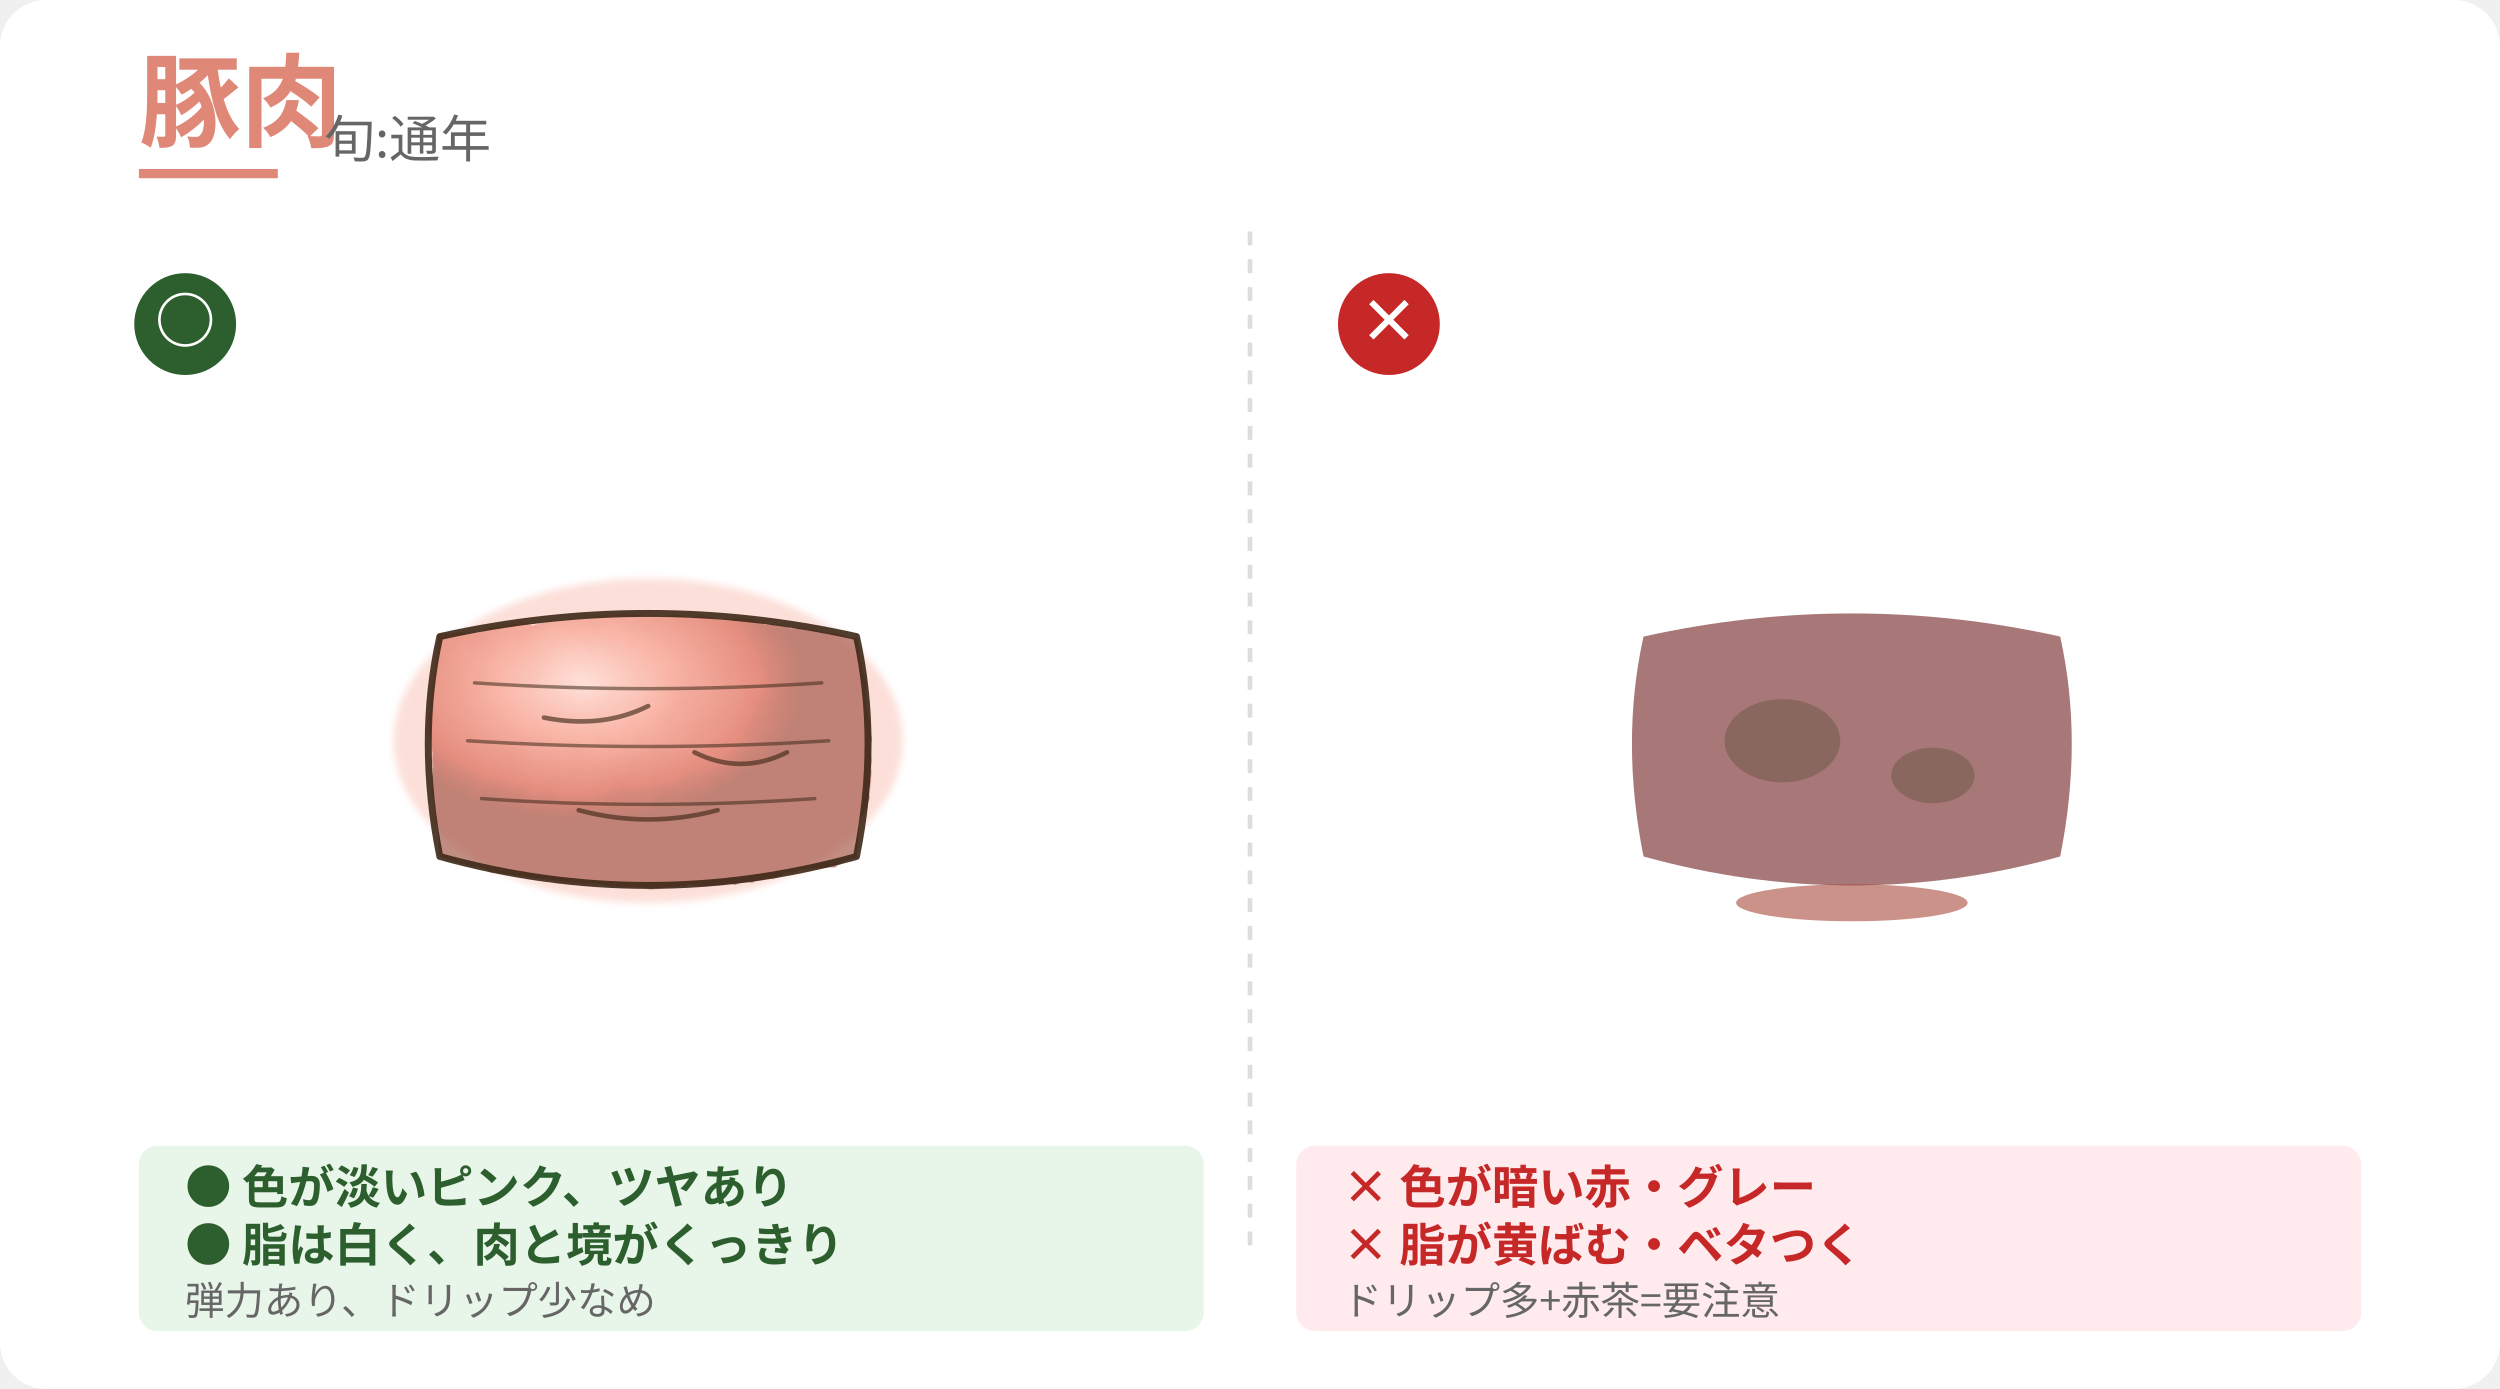
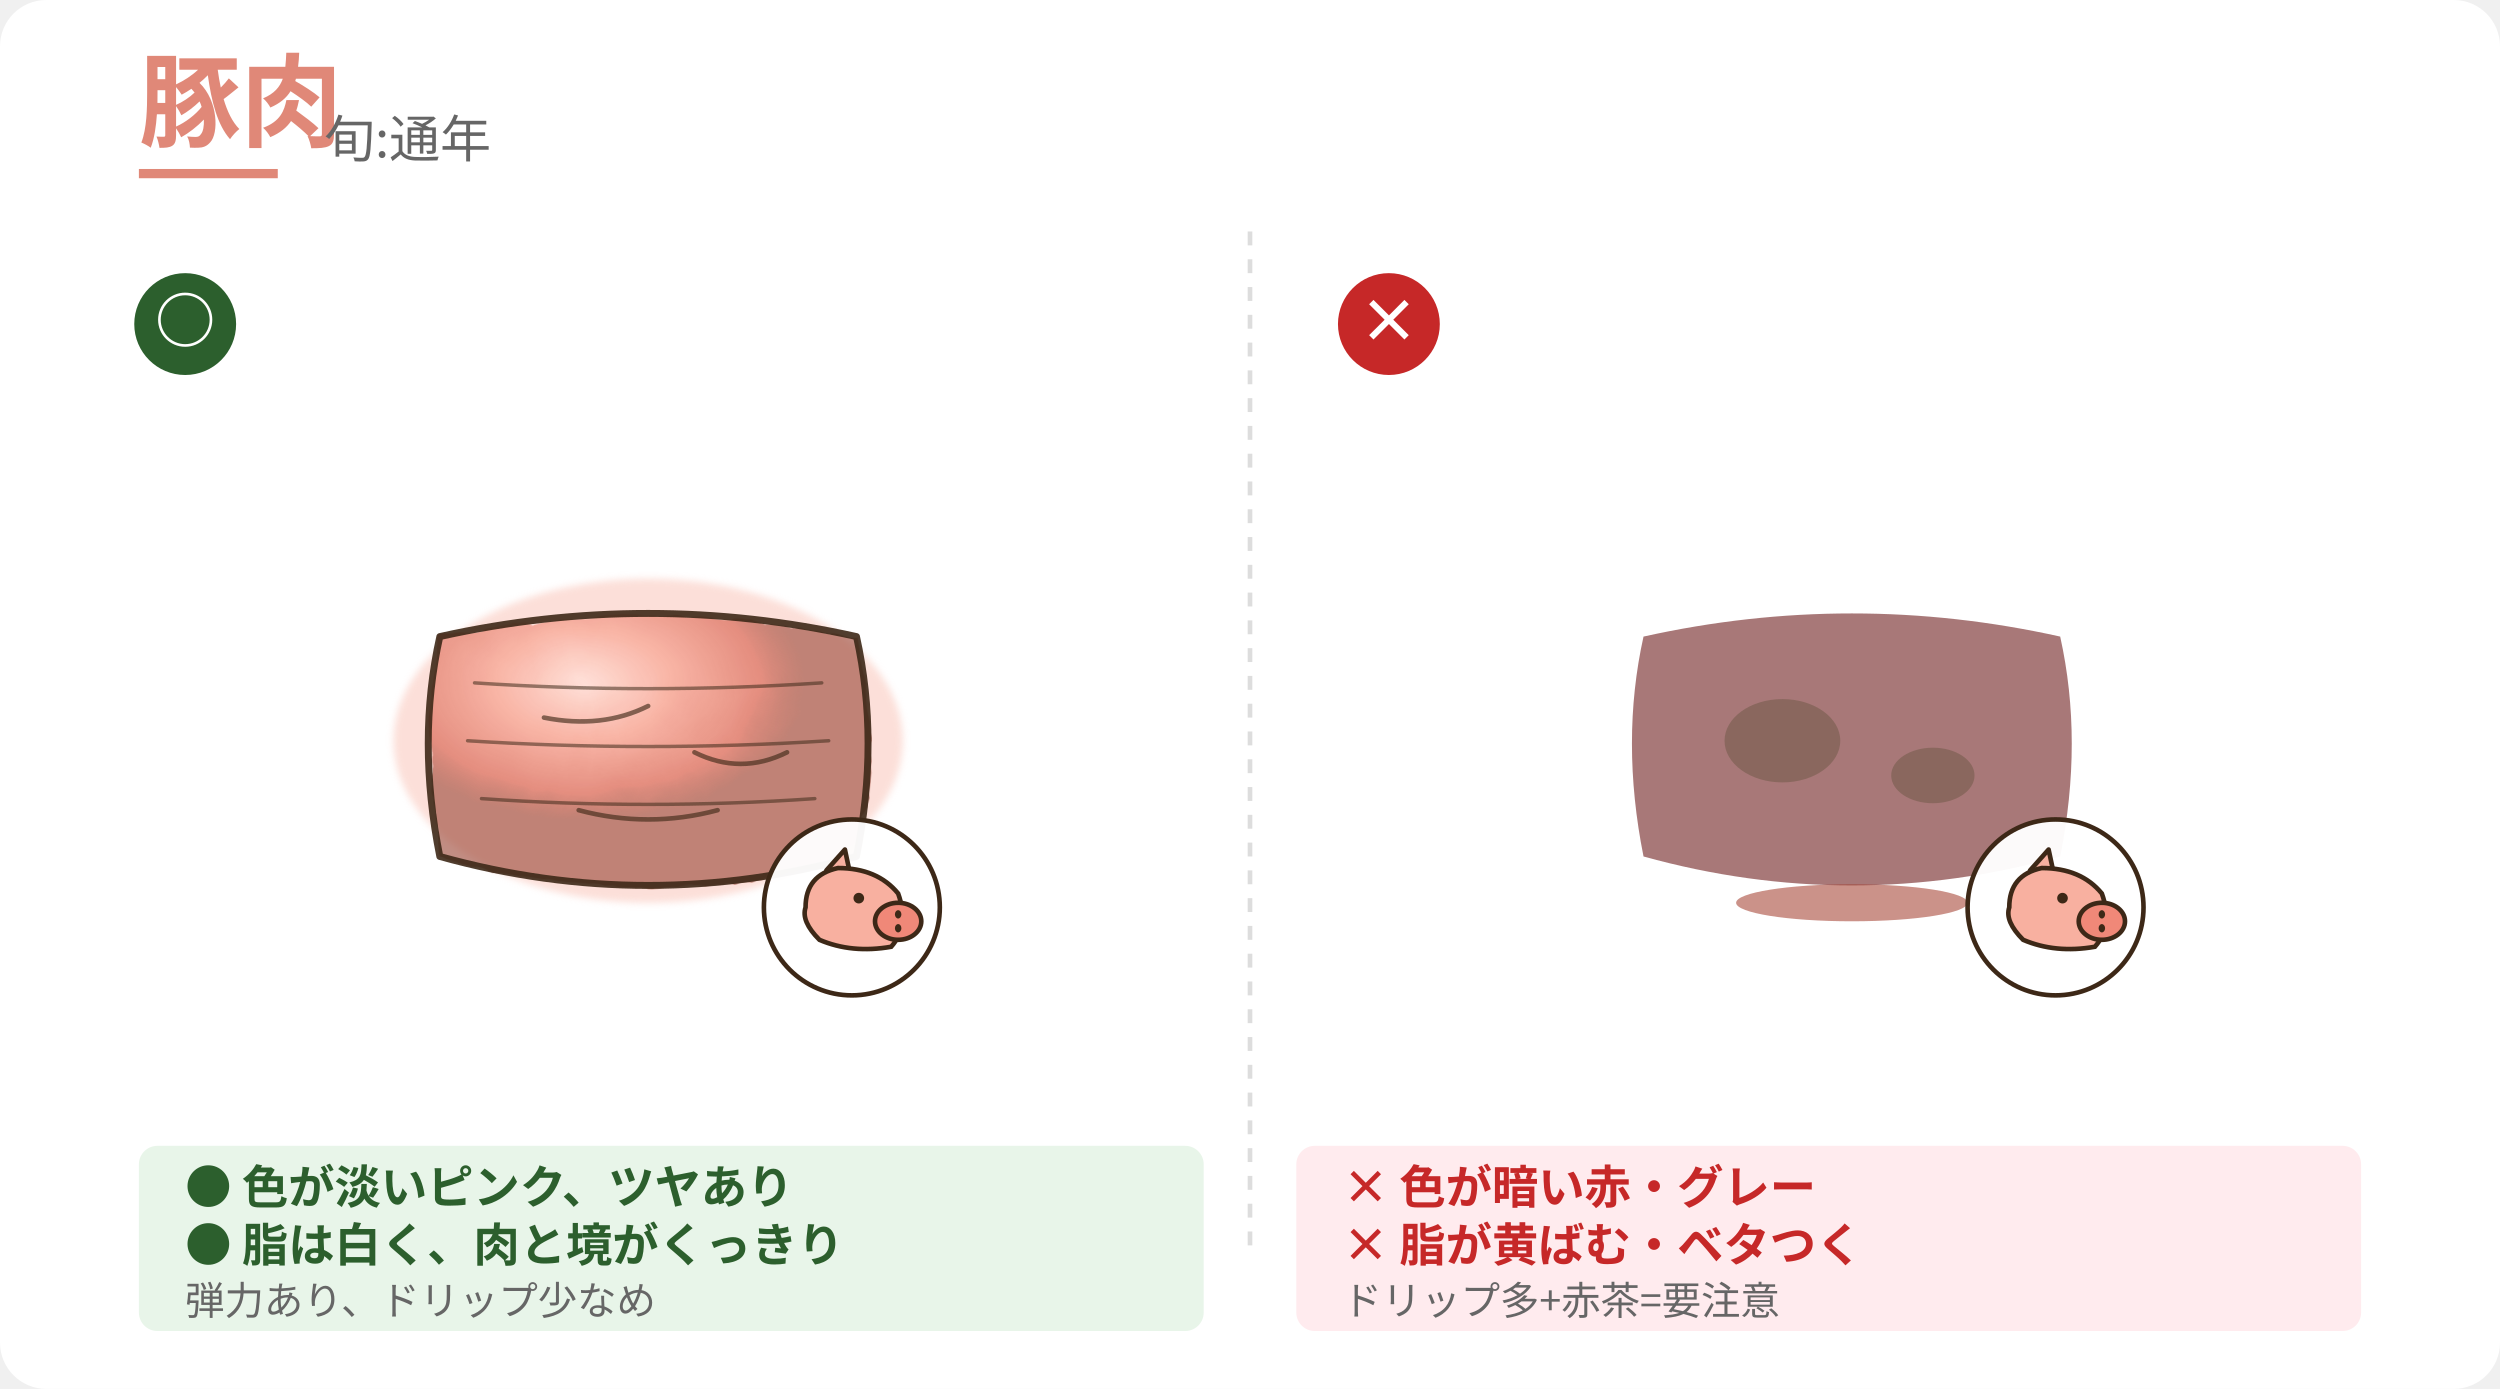
<svg xmlns="http://www.w3.org/2000/svg" viewBox="0 0 1080 600" font-family="Noto Sans CJK JP, sans-serif">
  <rect width="1080" height="600" fill="#FFFFFF" rx="20" />
  <text x="60" y="60" font-size="44" font-weight="900" fill="#E08878">豚肉</text>
  <line x1="60" y1="75" x2="120" y2="75" stroke="#E08878" stroke-width="4" />
  <text x="140" y="68" font-size="22" fill="#666">旬:通年</text>
  <line x1="540" y1="100" x2="540" y2="540" stroke="#DDD" stroke-width="2" stroke-dasharray="6,6" />
  <g transform="translate(280, 320)">
    <circle cx="-200" cy="-180" r="22" fill="#2C5F2D" />
    <text x="-200" y="-172" font-size="26" font-weight="900" fill="white" text-anchor="middle">○</text>
    <defs>
      <radialGradient id="wcBodyPork" cx="35%" cy="25%">
        <stop offset="0%" stop-color="#FFE0D8" stop-opacity="0.95" />
        <stop offset="40%" stop-color="#F8B0A0" stop-opacity="0.9" />
        <stop offset="80%" stop-color="#E08070" stop-opacity="0.85" />
        <stop offset="100%" stop-color="#A05040" stop-opacity="0.65" />
      </radialGradient>
      <radialGradient id="wcLeafPork" cx="50%" cy="20%">
        <stop offset="0%" stop-color="#9BCB7A" stop-opacity="0.9" />
        <stop offset="60%" stop-color="#5D8F3D" stop-opacity="0.7" />
        <stop offset="100%" stop-color="#2C5F2D" stop-opacity="0.5" />
      </radialGradient>
      <filter id="wcRoughPork" x="-10%" y="-10%" width="120%" height="120%">
        <feTurbulence baseFrequency="0.04" numOctaves="3" seed="167" />
        <feDisplacementMap in="SourceGraphic" scale="4" />
      </filter>
      <filter id="wcBlurPork">
        <feGaussianBlur stdDeviation="1.5" />
      </filter>
    </defs>
    <g filter="url(#wcBlurPork)" opacity="0.4">
      <ellipse cx="0" cy="0" rx="110" ry="70" fill="#F8B0A0" />
    </g>
    <g filter="url(#wcRoughPork)">
      <path d="M -90 -45 Q -100 0 -90 50 Q 0 75 90 50 Q 100 0 90 -45 Q 0 -65 -90 -45 Z" fill="url(#wcBodyPork)" />
    </g>
    <g stroke="#3D2817" stroke-width="3" fill="none" stroke-linecap="round" stroke-linejoin="round" opacity="0.9">
      <path d="M -90 -45 Q -100 0 -90 50 Q 0 75 90 50 Q 100 0 90 -45 Q 0 -65 -90 -45 Z" />
      <path d="M -75 -25 Q 0 -20 75 -25" opacity="0.6" stroke-width="1.5" />
      <path d="M -78 0 Q 0 5 78 0" opacity="0.6" stroke-width="1.5" />
      <path d="M -72 25 Q 0 30 72 25" opacity="0.6" stroke-width="1.5" />
      <path d="M -45 -10 Q -20 -5 0 -15" opacity="0.7" stroke-width="2" />
      <path d="M 20 5 Q 40 15 60 5" opacity="0.7" stroke-width="2" />
      <path d="M -30 30 Q 0 38 30 30" opacity="0.7" stroke-width="2" />
    </g>
+     <g transform="translate(88, 72)" data-icon="pork">
+       <circle cx="0" cy="0" r="38" fill="#FFFFFF" fill-opacity="0.96" stroke="#3D2817" stroke-width="2" />
+       <path d="M -11 -16 L -3 -25 L 0 -11 Z" fill="#F8B0A0" stroke="#3D2817" stroke-width="2" stroke-linejoin="round" />
+       <path d="M -20 0 Q -20 -14 -6 -17 Q 11 -17 20 -6 Q 25 8 17 17 Q 0 20 -14 14 Q -22 6 -20 0 Z" fill="#F8B0A0" stroke="#3D2817" stroke-width="2" />
+       <ellipse cx="20" cy="6" rx="10" ry="8" fill="#F08878" stroke="#3D2817" stroke-width="2" />
+       <ellipse cx="20" cy="3" rx="1.4" ry="1.8" fill="#3D2817" />
+       <ellipse cx="20" cy="9" rx="1.4" ry="1.8" fill="#3D2817" />
+       <circle cx="3" cy="-4" r="2.3" fill="#3D2817" />
+     </g>
  </g>
  <g transform="translate(800, 320)">
    <circle cx="-200" cy="-180" r="22" fill="#C62828" />
    <text x="-200" y="-172" font-size="26" font-weight="900" fill="white" text-anchor="middle">×</text>
    <path d="M -90 -45 Q -100 0 -90 50 Q 0 75 90 50 Q 100 0 90 -45 Q 0 -65 -90 -45 Z" fill="#A87878" />
    <ellipse cx="-30" cy="0" rx="25" ry="18" fill="#5D4E37" opacity="0.4" />
    <ellipse cx="35" cy="15" rx="18" ry="12" fill="#5D4E37" opacity="0.4" />
    <ellipse cx="0" cy="70" rx="50" ry="8" fill="#A03828" opacity="0.55" />
+     <g transform="translate(88, 72)" data-icon="pork">
+       <circle cx="0" cy="0" r="38" fill="#FFFFFF" fill-opacity="0.96" stroke="#3D2817" stroke-width="2" />
+       <path d="M -11 -16 L -3 -25 L 0 -11 Z" fill="#F8B0A0" stroke="#3D2817" stroke-width="2" stroke-linejoin="round" />
+       <path d="M -20 0 Q -20 -14 -6 -17 Q 11 -17 20 -6 Q 25 8 17 17 Q 0 20 -14 14 Q -22 6 -20 0 Z" fill="#F8B0A0" stroke="#3D2817" stroke-width="2" />
+       <ellipse cx="20" cy="6" rx="10" ry="8" fill="#F08878" stroke="#3D2817" stroke-width="2" />
+       <ellipse cx="20" cy="3" rx="1.4" ry="1.8" fill="#3D2817" />
+       <ellipse cx="20" cy="9" rx="1.4" ry="1.8" fill="#3D2817" />
+       <circle cx="3" cy="-4" r="2.3" fill="#3D2817" />
+     </g>
  </g>
  <g font-size="20" fill="#333">
    <rect x="60" y="495" width="460" height="80" rx="8" fill="#E8F5E9" />
    <text x="80" y="520" font-weight="bold" fill="#2C5F2D">● 色が淡いピンク、ツヤあり</text>
    <text x="80" y="545" font-weight="bold" fill="#2C5F2D">● 脂は白く、肉と境がくっきり</text>
    <text x="80" y="568" fill="#666" font-size="17">弾力あり、ドリップ少なめ</text>
    <rect x="560" y="495" width="460" height="80" rx="8" fill="#FFEBEE" />
    <text x="580" y="520" font-weight="bold" fill="#C62828">× 色が暗い赤・グレー</text>
    <text x="580" y="545" font-weight="bold" fill="#C62828">× 脂が黄ばむ・ベタつく</text>
    <text x="580" y="568" fill="#666" font-size="17">ドリップ多+赤茶=要注意</text>
  </g>
</svg>
